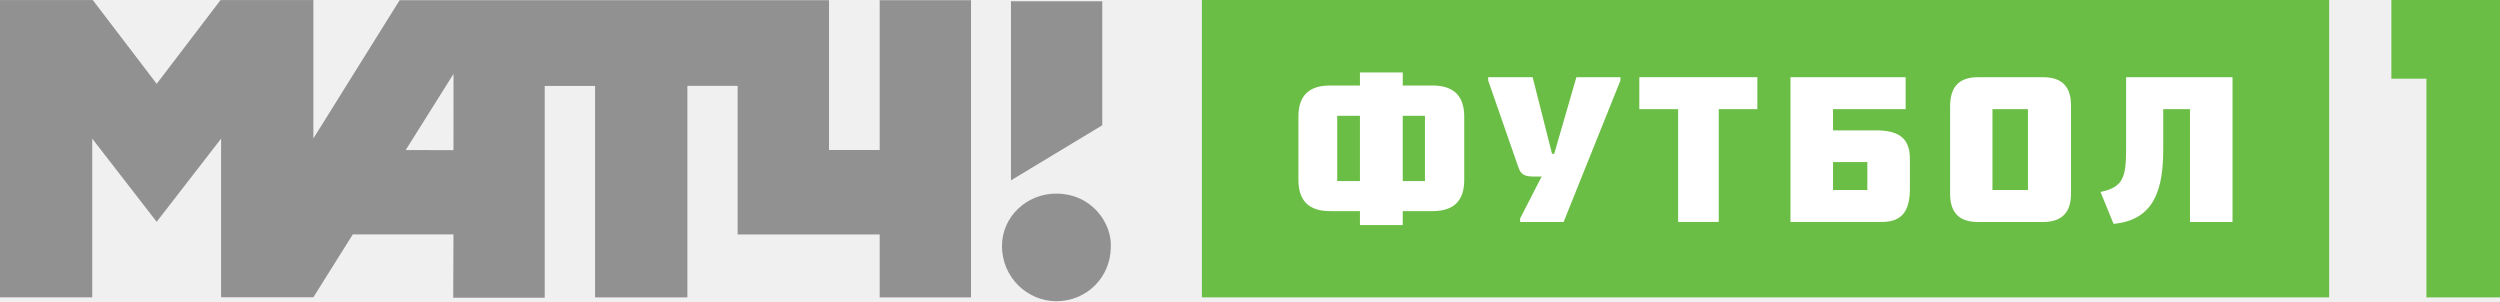
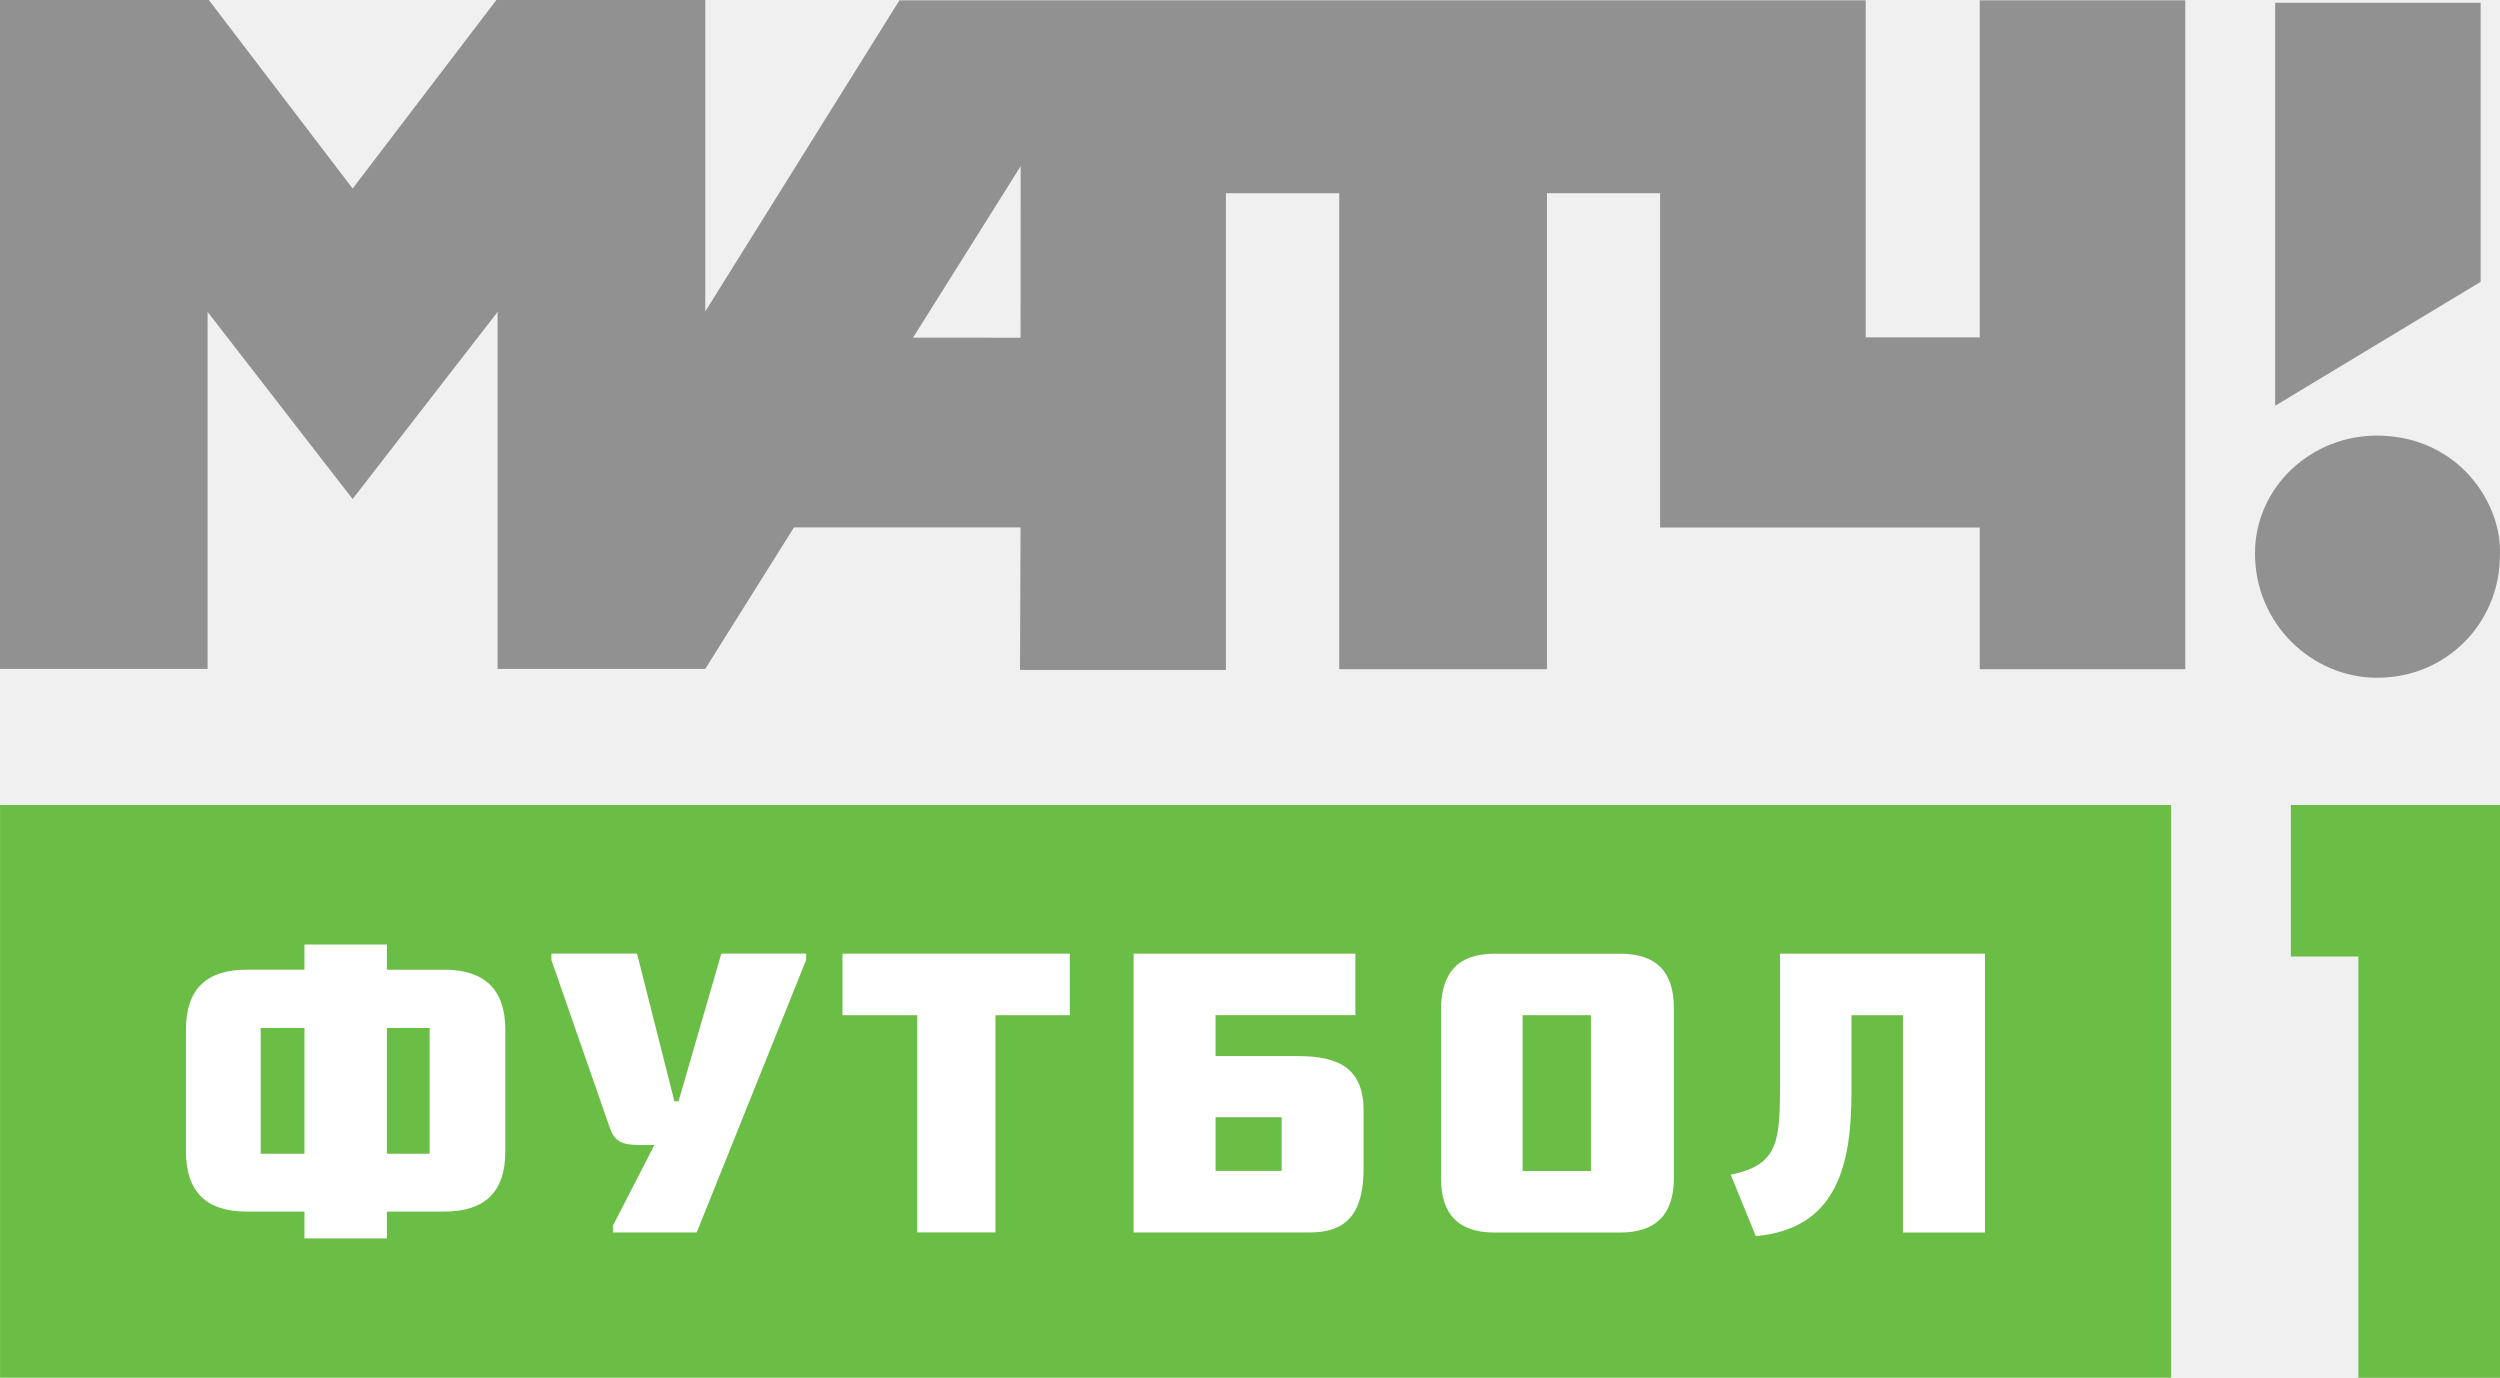
- <svg xmlns="http://www.w3.org/2000/svg" id="svg28" width="233.86" height="28.173" enable-background="new 0 0 283.464 283.464" version="1.1" viewBox="0 0 233.86 28.173" xml:space="preserve">
-   <g id="Logo" transform="translate(-24.801 -127.64)">
-     <g id="g24">
-       <rect id="rect2" x="137.23" y="127.64" width="105.45" height="27.816" fill="#6bbe45" />
-       <path id="path4" d="m156.02 134.42v1.22h2.788c1.967 0 2.963 0.973 2.963 2.898v5.952c0 1.945-0.996 2.898-2.963 2.898h-2.788v1.303h-4.004v-1.303h-2.812c-1.971 0-2.943-0.977-2.943-2.921v-5.93c0-1.926 0.973-2.898 2.943-2.898h2.812v-1.22h4.004zm-6.131 10.158h2.127v-6.107h-2.127zm6.131 0h2.077v-6.107h-2.077z" fill="#fff" />
-       <path id="path6" d="m167 148.07 2.014-3.916h-0.707c-0.866 0-1.242-0.156-1.485-0.908l-2.811-8.076v-0.311h4.159l1.815 7.171h0.201l2.078-7.171h4.118v0.311l-5.314 13.234h-4.068z" fill="#fff" />
-       <polygon id="polygon8" points="181.78 148.4 181.78 137.85 178.15 137.85 178.15 134.86 189.19 134.86 189.19 137.85 185.58 137.85 185.58 148.4" fill="#fff" />
-       <path id="path10" d="m203.46 145.28c0 2.082-0.729 3.122-2.609 3.122h-8.562v-13.542h10.772v2.986h-6.792v1.99h4.026c2.036 0 3.164 0.665 3.164 2.633v2.811zm-3.98-2.477h-3.21v2.609h3.21z" fill="#fff" />
-       <path id="path12" d="m218.53 145.77c0 1.751-0.862 2.636-2.613 2.636h-6.104c-1.747 0-2.591-0.885-2.591-2.636v-8.187c0-1.815 0.844-2.72 2.591-2.72h6.104c1.751 0 2.613 0.862 2.613 2.633zm-4.027-7.92h-3.32v7.566h3.32z" fill="#fff" />
-       <path id="path14" d="m233.64 134.86v13.545h-3.98v-10.556h-2.503v3.761c0 3.631-0.771 6.616-4.646 6.97l-1.219-2.985c2.173-0.444 2.393-1.439 2.393-4.072v-6.662h9.955z" fill="#fff" />
-       <polygon id="polygon16" points="251.78 155.46 251.78 135 248.5 135 248.5 127.64 258.66 127.64 258.66 155.46" fill="#6bbe45" />
-       <polygon id="polygon18" points="119.37 127.76 127.91 127.76 127.91 139.36 119.37 144.51" fill="#929191" />
-       <path id="path20" d="m128.71 150.77c0.121-2.188-1.706-4.961-5.022-5.019-2.825-0.045-5.15 2.154-5.158 4.878-8e-3 2.963 2.378 5.17 5.037 5.188 2.954 0.019 5.127-2.313 5.143-5.047" fill="#929191" />
-       <path id="path22" d="m107.09 127.66v14.009h-4.74v-14.009h-40.166l-8.068 12.93v-12.945h-8.683l-5.975 7.836-5.978-7.836h-8.68v27.806h8.629v-14.842l6.028 7.779 6.026-7.779v14.841h8.631v-8e-3h4e-3l3.685-5.876h9.417l-0.022 5.926h8.558v-19.813h4.71v19.782h8.635v-19.786h4.702v13.898h13.287v5.888h8.543v-27.801zm-39.869 14.023-4.471-4e-3 4.475-7.126z" fill="#929191" />
-     </g>
+ <svg xmlns="http://www.w3.org/2000/svg" id="svg28" width="800" height="440.88" enable-background="new 0 0 283.464 283.464" version="1.1" viewBox="0 0 800 440.88" xml:space="preserve">
+   <g id="g862" transform="matrix(6.5882 0 0 6.5882 -740.7 257.6)">
+     <rect id="rect2" x="112.43" y="-6.1035e-7" width="105.45" height="27.816" fill="#6bbe45" />
+     <path id="path4" d="m131.22 6.78v1.22h2.788c1.967 0 2.963 0.973 2.963 2.898v5.952c0 1.945-0.996 2.898-2.963 2.898h-2.788v1.303h-4.004v-1.303h-2.812c-1.971 0-2.943-0.977-2.943-2.921v-5.93c0-1.926 0.973-2.898 2.943-2.898h2.812v-1.22h4.004zm-6.131 10.158h2.127v-6.107h-2.127zm6.131 0h2.077v-6.107h-2.077z" fill="#fff" />
+     <path id="path6" d="m142.2 20.43 2.014-3.916h-0.707c-0.866 0-1.242-0.156-1.485-0.908l-2.811-8.076v-0.311h4.159l1.815 7.171h0.201l2.078-7.171h4.118v0.311l-5.314 13.234h-4.068z" fill="#fff" />
+     <polygon id="polygon8" transform="translate(-24.801,-127.64)" points="189.19 137.85 185.58 137.85 185.58 148.4 181.78 148.4 181.78 137.85 178.15 137.85 178.15 134.86 189.19 134.86" fill="#fff" />
+     <path id="path10" d="m178.66 17.64c0 2.082-0.729 3.122-2.609 3.122h-8.562v-13.542h10.772v2.986h-6.792v1.99h4.026c2.036 0 3.164 0.665 3.164 2.633v2.811zm-3.98-2.477h-3.21v2.609h3.21z" fill="#fff" />
+     <path id="path12" d="m193.73 18.13c0 1.751-0.862 2.636-2.613 2.636h-6.104c-1.747 0-2.591-0.885-2.591-2.636v-8.187c0-1.815 0.844-2.72 2.591-2.72h6.104c1.751 0 2.613 0.862 2.613 2.633zm-4.027-7.92h-3.32v7.566h3.32z" fill="#fff" />
+     <path id="path14" d="m208.84 7.22v13.545h-3.98v-10.556h-2.503v3.761c0 3.631-0.771 6.616-4.646 6.97l-1.219-2.985c2.173-0.444 2.393-1.439 2.393-4.072v-6.662h9.955z" fill="#fff" />
+     <polygon id="polygon16" transform="translate(-24.801,-127.64)" points="251.78 135 248.5 135 248.5 127.64 258.66 127.64 258.66 155.46 251.78 155.46" fill="#6bbe45" />
+   </g>
+   <g id="g852" transform="matrix(7.6986 0 0 7.6986 .0077452 -.038493)" fill="#929191">
+     <polygon id="polygon18" transform="translate(-24.801,-127.64)" points="119.37 127.76 127.91 127.76 127.91 139.36 119.37 144.51" />
+     <path id="path20" d="m103.91 23.13c0.121-2.188-1.706-4.961-5.022-5.019-2.825-0.045-5.15 2.154-5.158 4.878-8e-3 2.963 2.378 5.17 5.037 5.188 2.954 0.019 5.127-2.313 5.143-5.047" />
+     <path id="path22" d="m82.289 0.02v14.009h-4.74v-14.009h-40.166l-8.068 12.93v-12.945h-8.683l-5.975 7.836-5.978-7.836h-8.68v27.806h8.629v-14.842l6.028 7.779 6.026-7.779v14.841h8.631v-8e-3h4e-3l3.685-5.876h9.417l-0.022 5.926h8.558v-19.813h4.71v19.782h8.635v-19.786h4.702v13.898h13.287v5.888h8.543v-27.801zm-39.869 14.023-4.471-4e-3 4.475-7.126z" />
  </g>
</svg>
